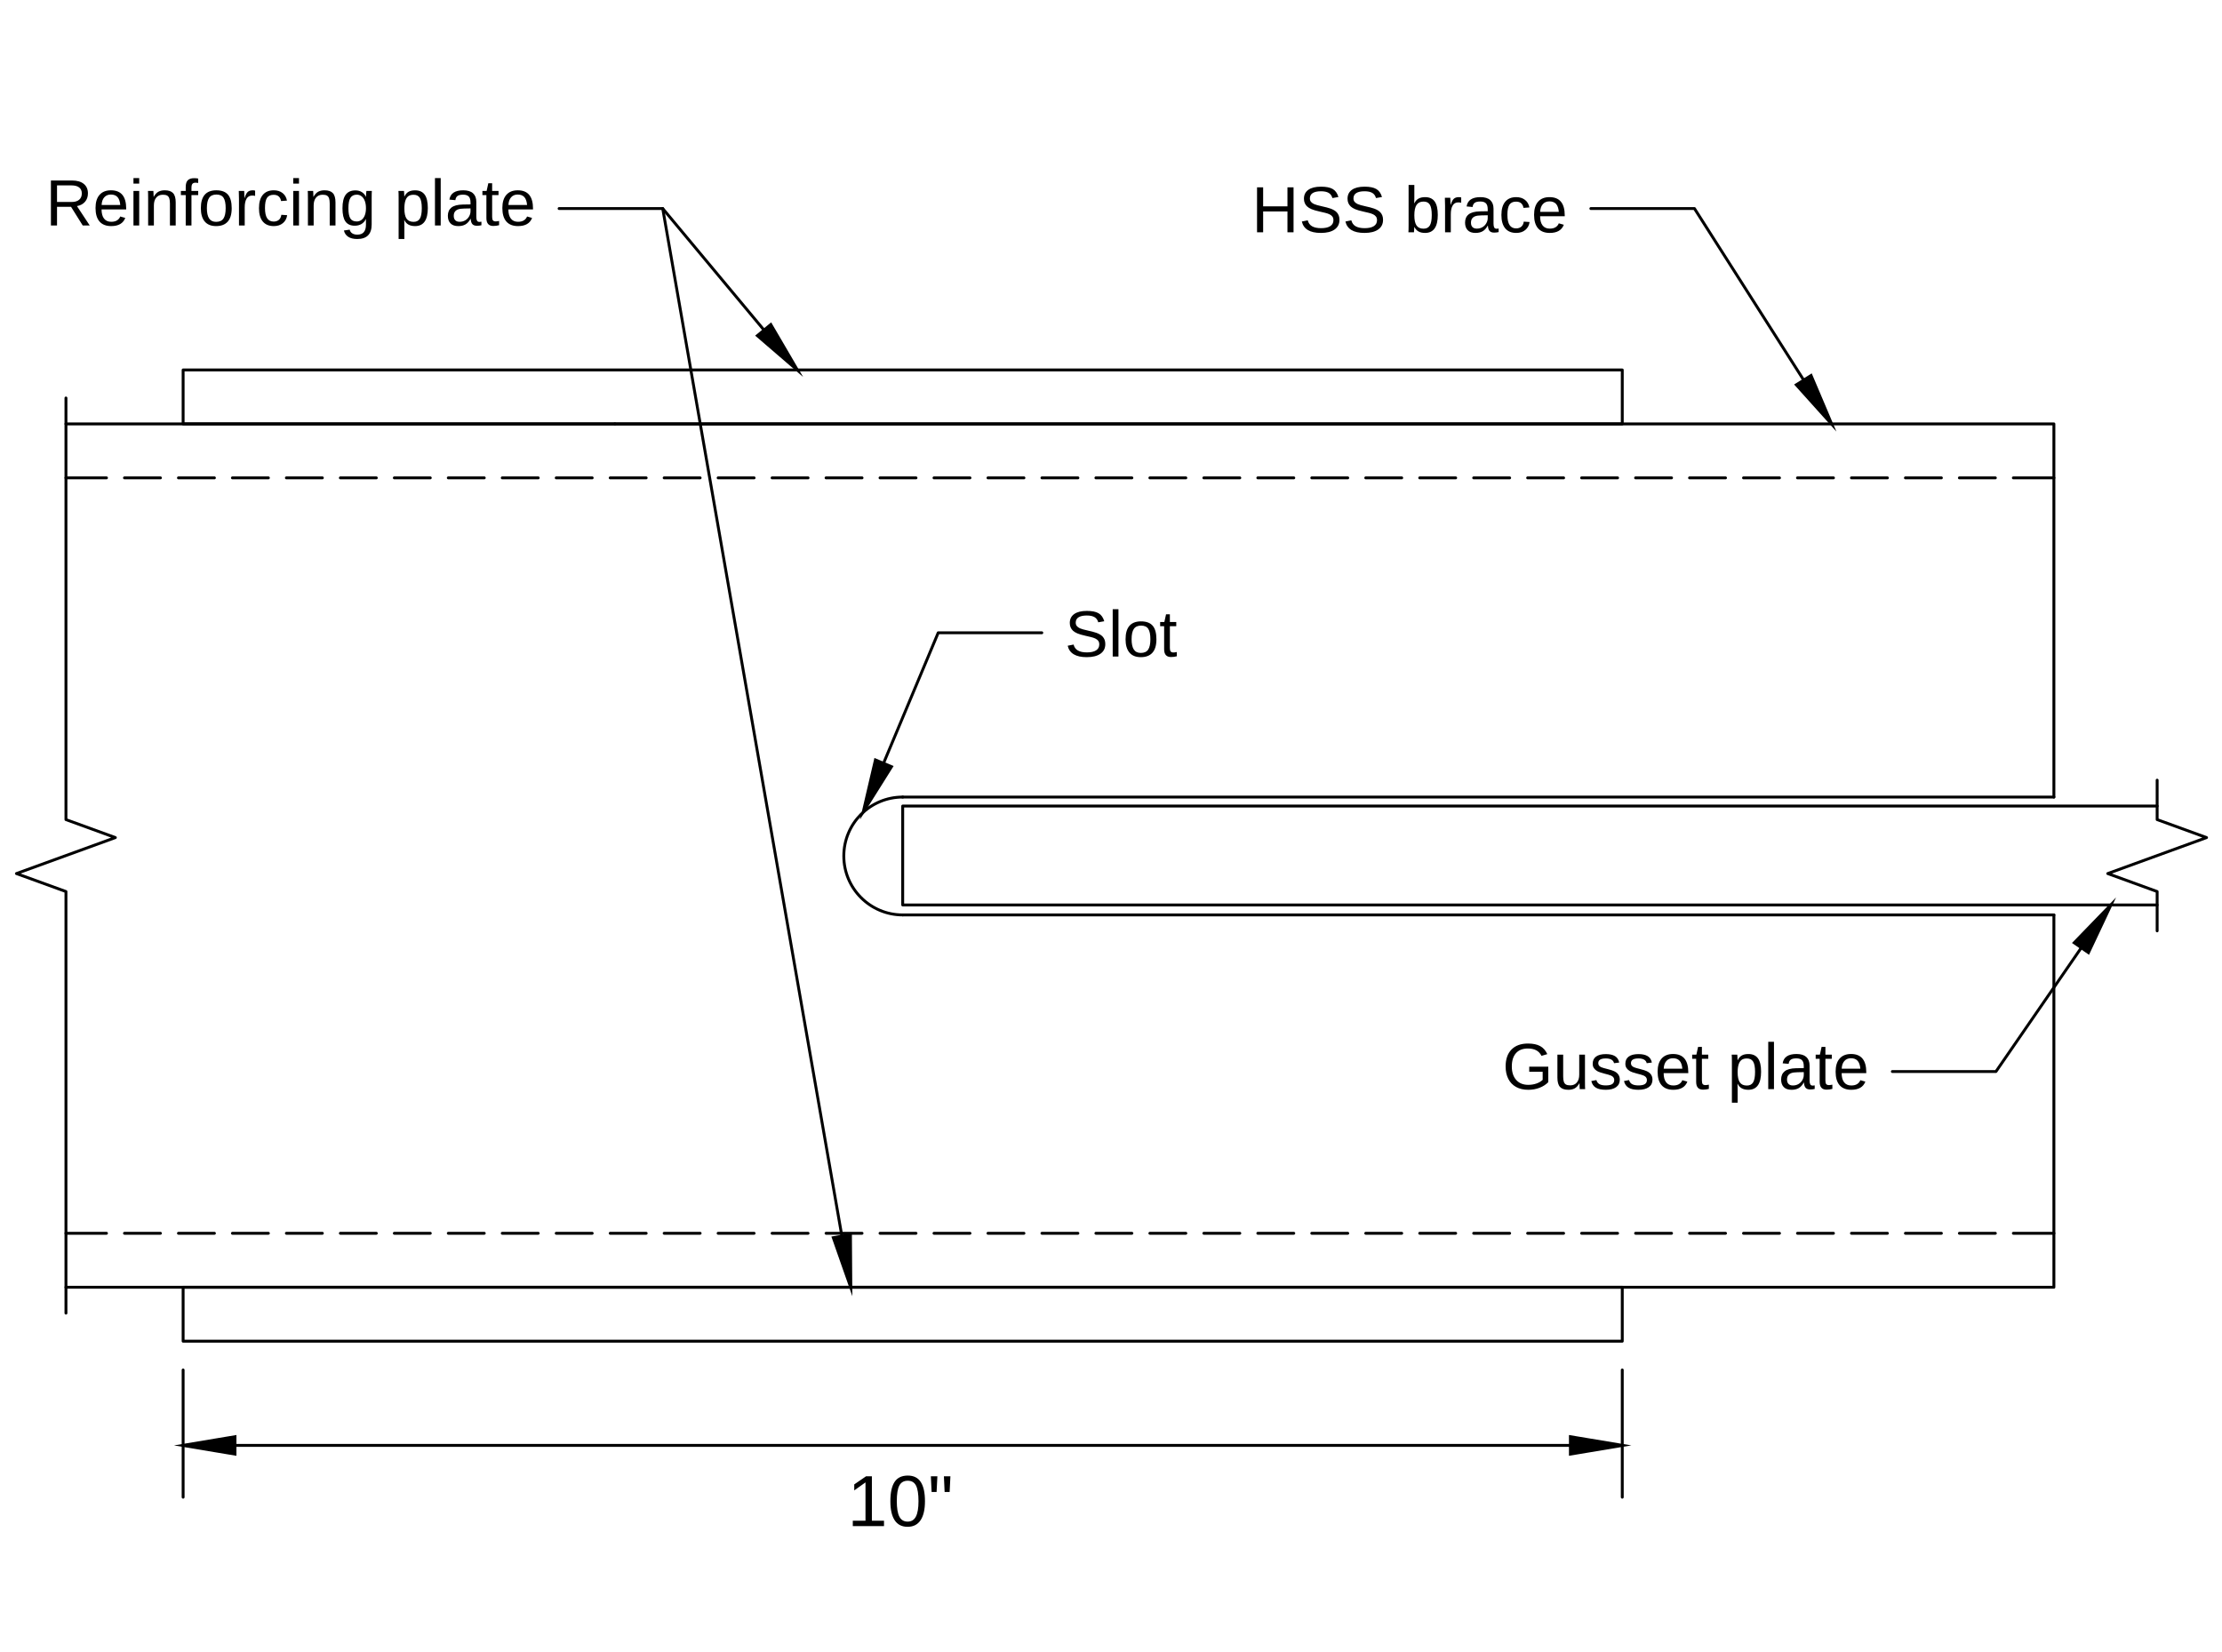
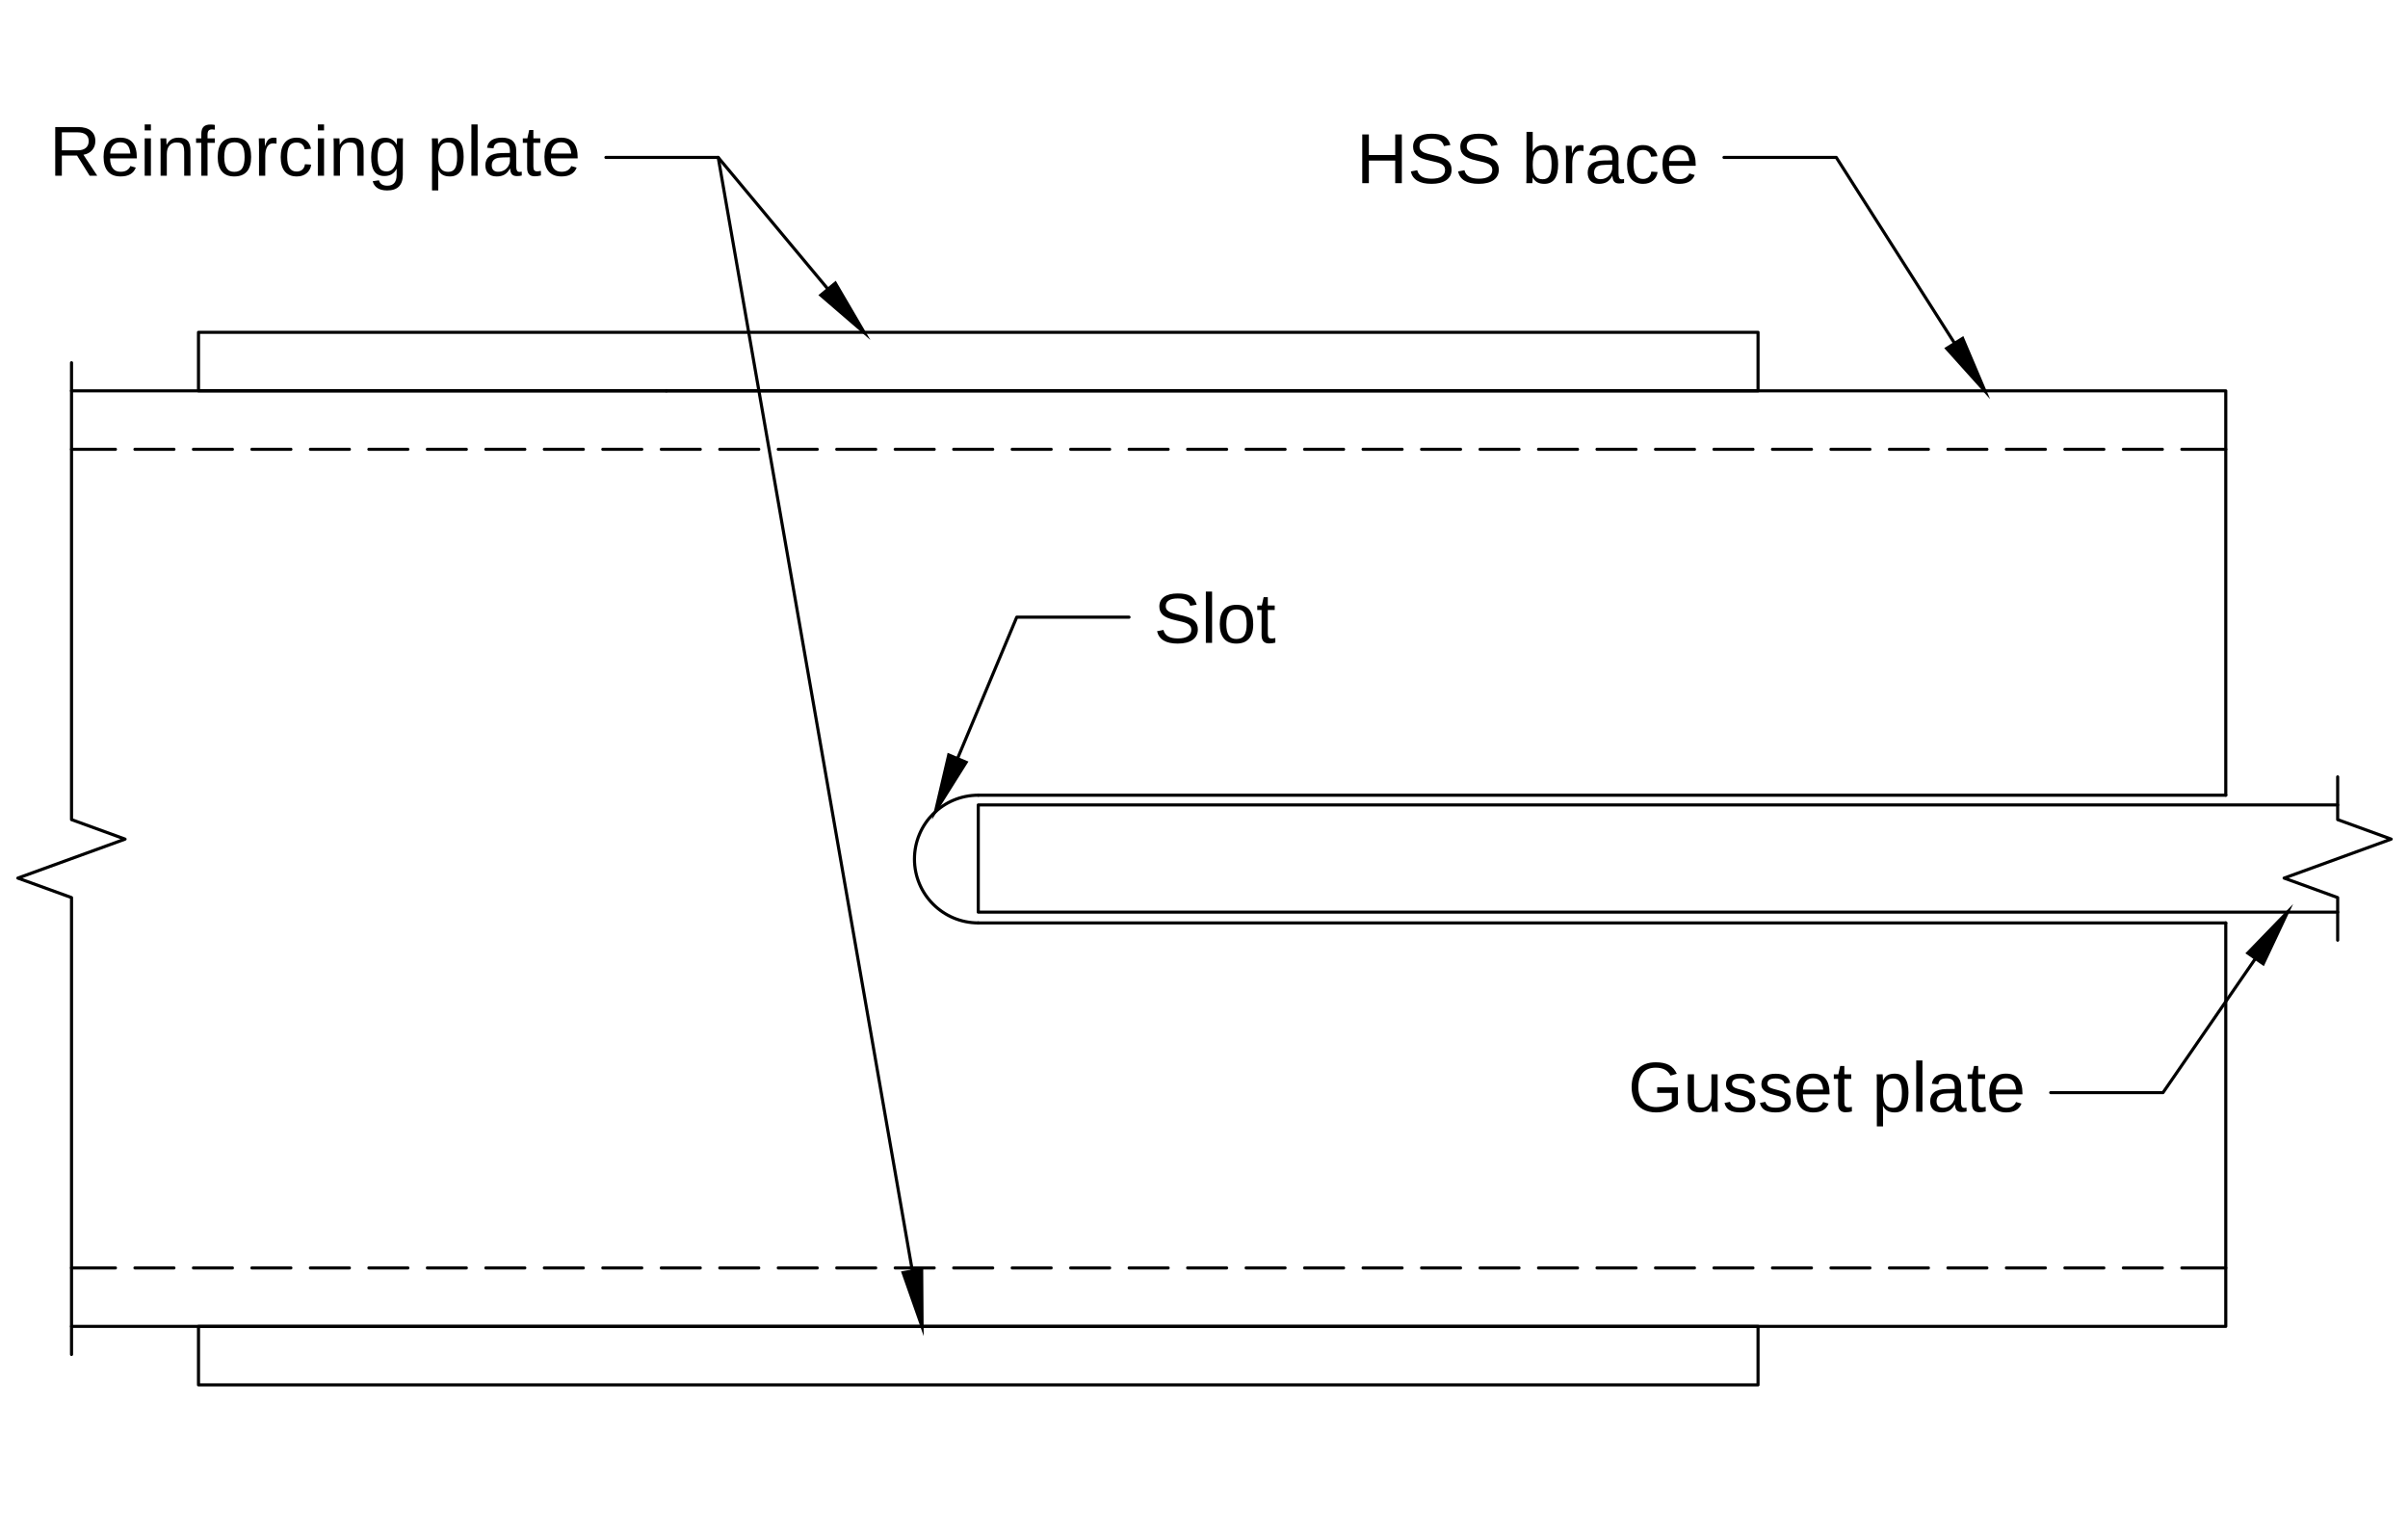
- <svg xmlns="http://www.w3.org/2000/svg" version="1.1" id="svg2" xml:space="preserve" width="741.108" height="550.886" viewBox="0 0 741.108 550.886">
+ <svg xmlns="http://www.w3.org/2000/svg" version="1.1" id="svg2" xml:space="preserve" width="741.141" height="473.263" viewBox="0 0 741.141 473.263">
  <defs id="defs6">
    <clipPath clipPathUnits="userSpaceOnUse" id="clipPath18">
      <path d="M 350,314 H 18848 V 24860 H 350 V 314" id="path16" />
    </clipPath>
    <clipPath clipPathUnits="userSpaceOnUse" id="clipPath194">
      <path d="M 350,314 H 18848 V 24860 H 350 V 314" id="path192" />
    </clipPath>
    <clipPath clipPathUnits="userSpaceOnUse" id="clipPath206">
      <path d="M 350,314 H 18848 V 24860 H 350 V 314" id="path204" />
    </clipPath>
+     <clipPath clipPathUnits="userSpaceOnUse" id="clipPath258">
+       <path d="M 0,0 H 20399 V 26399 H 0 V 0" id="path256" />
+     </clipPath>
+     <clipPath clipPathUnits="userSpaceOnUse" id="clipPath268">
+       <path d="M 0,0 H 20399 V 26399 H 0 V 0" id="path266" />
+     </clipPath>
    <clipPath clipPathUnits="userSpaceOnUse" id="clipPath276">
      <path d="M 0,0 H 20399 V 26399 H 0 V 0" id="path274" />
    </clipPath>
-     <clipPath clipPathUnits="userSpaceOnUse" id="clipPath286">
-       <path d="M 0,0 H 20399 V 26399 H 0 V 0" id="path284" />
-     </clipPath>
-     <clipPath clipPathUnits="userSpaceOnUse" id="clipPath294">
-       <path d="M 0,0 H 20399 V 26399 H 0 V 0" id="path292" />
-     </clipPath>
-     <clipPath clipPathUnits="userSpaceOnUse" id="clipPath306">
-       <path d="M 0,0 H 20399 V 26399 H 0 V 0" id="path304" />
+     <clipPath clipPathUnits="userSpaceOnUse" id="clipPath288">
+       <path d="M 0,0 H 20399 V 26399 H 0 V 0" id="path286" />
    </clipPath>
  </defs>
-   <g id="g10" transform="matrix(0.04,0,0,-0.04,-13.40248,740.1283)">
-     <g id="g12" transform="translate(0,-1000)">
+   <g id="g10" transform="matrix(0.04,0,0,-0.04,-13.3861,759.0222)">
+     <g id="g12">
      <g id="g14" clip-path="url(#clipPath18)">
        <path d="M 17461,11873 V 8768 H 885" style="fill:none;stroke:#000000;stroke-width:24;stroke-linecap:round;stroke-linejoin:round;stroke-miterlimit:10;stroke-dasharray:none;stroke-opacity:1" id="path20" />
        <path d="M 5462,15968 H 17461 V 12856" style="fill:none;stroke:#000000;stroke-width:24;stroke-linecap:round;stroke-linejoin:round;stroke-miterlimit:10;stroke-dasharray:none;stroke-opacity:1" id="path22" />
        <path d="m 17461,9218 h -338" style="fill:none;stroke:#000000;stroke-width:24;stroke-linecap:round;stroke-linejoin:round;stroke-miterlimit:10;stroke-dasharray:none;stroke-opacity:1" id="path24" />
        <path d="m 16973,9218 h -300" style="fill:none;stroke:#000000;stroke-width:24;stroke-linecap:round;stroke-linejoin:round;stroke-miterlimit:10;stroke-dasharray:none;stroke-opacity:1" id="path26" />
        <path d="m 16523,9218 h -300" style="fill:none;stroke:#000000;stroke-width:24;stroke-linecap:round;stroke-linejoin:round;stroke-miterlimit:10;stroke-dasharray:none;stroke-opacity:1" id="path28" />
        <path d="m 16073,9218 h -300" style="fill:none;stroke:#000000;stroke-width:24;stroke-linecap:round;stroke-linejoin:round;stroke-miterlimit:10;stroke-dasharray:none;stroke-opacity:1" id="path30" />
        <path d="m 15623,9218 h -300" style="fill:none;stroke:#000000;stroke-width:24;stroke-linecap:round;stroke-linejoin:round;stroke-miterlimit:10;stroke-dasharray:none;stroke-opacity:1" id="path32" />
        <path d="m 15173,9218 h -300" style="fill:none;stroke:#000000;stroke-width:24;stroke-linecap:round;stroke-linejoin:round;stroke-miterlimit:10;stroke-dasharray:none;stroke-opacity:1" id="path34" />
        <path d="m 14723,9218 h -300" style="fill:none;stroke:#000000;stroke-width:24;stroke-linecap:round;stroke-linejoin:round;stroke-miterlimit:10;stroke-dasharray:none;stroke-opacity:1" id="path36" />
        <path d="m 14273,9218 h -300" style="fill:none;stroke:#000000;stroke-width:24;stroke-linecap:round;stroke-linejoin:round;stroke-miterlimit:10;stroke-dasharray:none;stroke-opacity:1" id="path38" />
        <path d="m 13823,9218 h -300" style="fill:none;stroke:#000000;stroke-width:24;stroke-linecap:round;stroke-linejoin:round;stroke-miterlimit:10;stroke-dasharray:none;stroke-opacity:1" id="path40" />
        <path d="m 13373,9218 h -300" style="fill:none;stroke:#000000;stroke-width:24;stroke-linecap:round;stroke-linejoin:round;stroke-miterlimit:10;stroke-dasharray:none;stroke-opacity:1" id="path42" />
        <path d="m 12923,9218 h -300" style="fill:none;stroke:#000000;stroke-width:24;stroke-linecap:round;stroke-linejoin:round;stroke-miterlimit:10;stroke-dasharray:none;stroke-opacity:1" id="path44" />
        <path d="m 12473,9218 h -300" style="fill:none;stroke:#000000;stroke-width:24;stroke-linecap:round;stroke-linejoin:round;stroke-miterlimit:10;stroke-dasharray:none;stroke-opacity:1" id="path46" />
        <path d="m 12023,9218 h -300" style="fill:none;stroke:#000000;stroke-width:24;stroke-linecap:round;stroke-linejoin:round;stroke-miterlimit:10;stroke-dasharray:none;stroke-opacity:1" id="path48" />
        <path d="m 11573,9218 h -300" style="fill:none;stroke:#000000;stroke-width:24;stroke-linecap:round;stroke-linejoin:round;stroke-miterlimit:10;stroke-dasharray:none;stroke-opacity:1" id="path50" />
        <path d="m 11123,9218 h -300" style="fill:none;stroke:#000000;stroke-width:24;stroke-linecap:round;stroke-linejoin:round;stroke-miterlimit:10;stroke-dasharray:none;stroke-opacity:1" id="path52" />
        <path d="m 10673,9218 h -300" style="fill:none;stroke:#000000;stroke-width:24;stroke-linecap:round;stroke-linejoin:round;stroke-miterlimit:10;stroke-dasharray:none;stroke-opacity:1" id="path54" />
        <path d="M 10223,9218 H 9923" style="fill:none;stroke:#000000;stroke-width:24;stroke-linecap:round;stroke-linejoin:round;stroke-miterlimit:10;stroke-dasharray:none;stroke-opacity:1" id="path56" />
        <path d="M 9773,9218 H 9473" style="fill:none;stroke:#000000;stroke-width:24;stroke-linecap:round;stroke-linejoin:round;stroke-miterlimit:10;stroke-dasharray:none;stroke-opacity:1" id="path58" />
        <path d="M 9323,9218 H 9023" style="fill:none;stroke:#000000;stroke-width:24;stroke-linecap:round;stroke-linejoin:round;stroke-miterlimit:10;stroke-dasharray:none;stroke-opacity:1" id="path60" />
        <path d="M 8873,9218 H 8573" style="fill:none;stroke:#000000;stroke-width:24;stroke-linecap:round;stroke-linejoin:round;stroke-miterlimit:10;stroke-dasharray:none;stroke-opacity:1" id="path62" />
        <path d="M 8423,9218 H 8123" style="fill:none;stroke:#000000;stroke-width:24;stroke-linecap:round;stroke-linejoin:round;stroke-miterlimit:10;stroke-dasharray:none;stroke-opacity:1" id="path64" />
        <path d="M 7973,9218 H 7673" style="fill:none;stroke:#000000;stroke-width:24;stroke-linecap:round;stroke-linejoin:round;stroke-miterlimit:10;stroke-dasharray:none;stroke-opacity:1" id="path66" />
        <path d="M 7523,9218 H 7223" style="fill:none;stroke:#000000;stroke-width:24;stroke-linecap:round;stroke-linejoin:round;stroke-miterlimit:10;stroke-dasharray:none;stroke-opacity:1" id="path68" />
        <path d="M 7073,9218 H 6773" style="fill:none;stroke:#000000;stroke-width:24;stroke-linecap:round;stroke-linejoin:round;stroke-miterlimit:10;stroke-dasharray:none;stroke-opacity:1" id="path70" />
        <path d="M 6623,9218 H 6323" style="fill:none;stroke:#000000;stroke-width:24;stroke-linecap:round;stroke-linejoin:round;stroke-miterlimit:10;stroke-dasharray:none;stroke-opacity:1" id="path72" />
        <path d="M 6173,9218 H 5873" style="fill:none;stroke:#000000;stroke-width:24;stroke-linecap:round;stroke-linejoin:round;stroke-miterlimit:10;stroke-dasharray:none;stroke-opacity:1" id="path74" />
        <path d="M 5723,9218 H 5423" style="fill:none;stroke:#000000;stroke-width:24;stroke-linecap:round;stroke-linejoin:round;stroke-miterlimit:10;stroke-dasharray:none;stroke-opacity:1" id="path76" />
        <path d="M 5273,9218 H 4973" style="fill:none;stroke:#000000;stroke-width:24;stroke-linecap:round;stroke-linejoin:round;stroke-miterlimit:10;stroke-dasharray:none;stroke-opacity:1" id="path78" />
        <path d="M 4823,9218 H 4523" style="fill:none;stroke:#000000;stroke-width:24;stroke-linecap:round;stroke-linejoin:round;stroke-miterlimit:10;stroke-dasharray:none;stroke-opacity:1" id="path80" />
        <path d="M 4373,9218 H 4073" style="fill:none;stroke:#000000;stroke-width:24;stroke-linecap:round;stroke-linejoin:round;stroke-miterlimit:10;stroke-dasharray:none;stroke-opacity:1" id="path82" />
        <path d="M 3923,9218 H 3623" style="fill:none;stroke:#000000;stroke-width:24;stroke-linecap:round;stroke-linejoin:round;stroke-miterlimit:10;stroke-dasharray:none;stroke-opacity:1" id="path84" />
        <path d="M 3473,9218 H 3173" style="fill:none;stroke:#000000;stroke-width:24;stroke-linecap:round;stroke-linejoin:round;stroke-miterlimit:10;stroke-dasharray:none;stroke-opacity:1" id="path86" />
        <path d="M 3023,9218 H 2723" style="fill:none;stroke:#000000;stroke-width:24;stroke-linecap:round;stroke-linejoin:round;stroke-miterlimit:10;stroke-dasharray:none;stroke-opacity:1" id="path88" />
        <path d="M 2573,9218 H 2273" style="fill:none;stroke:#000000;stroke-width:24;stroke-linecap:round;stroke-linejoin:round;stroke-miterlimit:10;stroke-dasharray:none;stroke-opacity:1" id="path90" />
        <path d="M 2123,9218 H 1823" style="fill:none;stroke:#000000;stroke-width:24;stroke-linecap:round;stroke-linejoin:round;stroke-miterlimit:10;stroke-dasharray:none;stroke-opacity:1" id="path92" />
        <path d="M 1673,9218 H 1373" style="fill:none;stroke:#000000;stroke-width:24;stroke-linecap:round;stroke-linejoin:round;stroke-miterlimit:10;stroke-dasharray:none;stroke-opacity:1" id="path94" />
        <path d="M 1223,9218 H 885" style="fill:none;stroke:#000000;stroke-width:24;stroke-linecap:round;stroke-linejoin:round;stroke-miterlimit:10;stroke-dasharray:none;stroke-opacity:1" id="path96" />
        <path d="m 17461,15518 h -338" style="fill:none;stroke:#000000;stroke-width:24;stroke-linecap:round;stroke-linejoin:round;stroke-miterlimit:10;stroke-dasharray:none;stroke-opacity:1" id="path98" />
        <path d="m 16973,15518 h -300" style="fill:none;stroke:#000000;stroke-width:24;stroke-linecap:round;stroke-linejoin:round;stroke-miterlimit:10;stroke-dasharray:none;stroke-opacity:1" id="path100" />
        <path d="m 16523,15518 h -300" style="fill:none;stroke:#000000;stroke-width:24;stroke-linecap:round;stroke-linejoin:round;stroke-miterlimit:10;stroke-dasharray:none;stroke-opacity:1" id="path102" />
        <path d="m 16073,15518 h -300" style="fill:none;stroke:#000000;stroke-width:24;stroke-linecap:round;stroke-linejoin:round;stroke-miterlimit:10;stroke-dasharray:none;stroke-opacity:1" id="path104" />
        <path d="m 15623,15518 h -300" style="fill:none;stroke:#000000;stroke-width:24;stroke-linecap:round;stroke-linejoin:round;stroke-miterlimit:10;stroke-dasharray:none;stroke-opacity:1" id="path106" />
        <path d="m 15173,15518 h -300" style="fill:none;stroke:#000000;stroke-width:24;stroke-linecap:round;stroke-linejoin:round;stroke-miterlimit:10;stroke-dasharray:none;stroke-opacity:1" id="path108" />
        <path d="m 14723,15518 h -300" style="fill:none;stroke:#000000;stroke-width:24;stroke-linecap:round;stroke-linejoin:round;stroke-miterlimit:10;stroke-dasharray:none;stroke-opacity:1" id="path110" />
        <path d="m 14273,15518 h -300" style="fill:none;stroke:#000000;stroke-width:24;stroke-linecap:round;stroke-linejoin:round;stroke-miterlimit:10;stroke-dasharray:none;stroke-opacity:1" id="path112" />
        <path d="m 13823,15518 h -300" style="fill:none;stroke:#000000;stroke-width:24;stroke-linecap:round;stroke-linejoin:round;stroke-miterlimit:10;stroke-dasharray:none;stroke-opacity:1" id="path114" />
        <path d="m 13373,15518 h -300" style="fill:none;stroke:#000000;stroke-width:24;stroke-linecap:round;stroke-linejoin:round;stroke-miterlimit:10;stroke-dasharray:none;stroke-opacity:1" id="path116" />
        <path d="m 12923,15518 h -300" style="fill:none;stroke:#000000;stroke-width:24;stroke-linecap:round;stroke-linejoin:round;stroke-miterlimit:10;stroke-dasharray:none;stroke-opacity:1" id="path118" />
        <path d="m 12473,15518 h -300" style="fill:none;stroke:#000000;stroke-width:24;stroke-linecap:round;stroke-linejoin:round;stroke-miterlimit:10;stroke-dasharray:none;stroke-opacity:1" id="path120" />
        <path d="m 12023,15518 h -300" style="fill:none;stroke:#000000;stroke-width:24;stroke-linecap:round;stroke-linejoin:round;stroke-miterlimit:10;stroke-dasharray:none;stroke-opacity:1" id="path122" />
        <path d="m 11573,15518 h -300" style="fill:none;stroke:#000000;stroke-width:24;stroke-linecap:round;stroke-linejoin:round;stroke-miterlimit:10;stroke-dasharray:none;stroke-opacity:1" id="path124" />
        <path d="m 11123,15518 h -300" style="fill:none;stroke:#000000;stroke-width:24;stroke-linecap:round;stroke-linejoin:round;stroke-miterlimit:10;stroke-dasharray:none;stroke-opacity:1" id="path126" />
        <path d="m 10673,15518 h -300" style="fill:none;stroke:#000000;stroke-width:24;stroke-linecap:round;stroke-linejoin:round;stroke-miterlimit:10;stroke-dasharray:none;stroke-opacity:1" id="path128" />
        <path d="M 10223,15518 H 9923" style="fill:none;stroke:#000000;stroke-width:24;stroke-linecap:round;stroke-linejoin:round;stroke-miterlimit:10;stroke-dasharray:none;stroke-opacity:1" id="path130" />
        <path d="M 9773,15518 H 9473" style="fill:none;stroke:#000000;stroke-width:24;stroke-linecap:round;stroke-linejoin:round;stroke-miterlimit:10;stroke-dasharray:none;stroke-opacity:1" id="path132" />
        <path d="M 9323,15518 H 9023" style="fill:none;stroke:#000000;stroke-width:24;stroke-linecap:round;stroke-linejoin:round;stroke-miterlimit:10;stroke-dasharray:none;stroke-opacity:1" id="path134" />
        <path d="M 8873,15518 H 8573" style="fill:none;stroke:#000000;stroke-width:24;stroke-linecap:round;stroke-linejoin:round;stroke-miterlimit:10;stroke-dasharray:none;stroke-opacity:1" id="path136" />
        <path d="M 8423,15518 H 8123" style="fill:none;stroke:#000000;stroke-width:24;stroke-linecap:round;stroke-linejoin:round;stroke-miterlimit:10;stroke-dasharray:none;stroke-opacity:1" id="path138" />
        <path d="M 7973,15518 H 7673" style="fill:none;stroke:#000000;stroke-width:24;stroke-linecap:round;stroke-linejoin:round;stroke-miterlimit:10;stroke-dasharray:none;stroke-opacity:1" id="path140" />
        <path d="M 7523,15518 H 7223" style="fill:none;stroke:#000000;stroke-width:24;stroke-linecap:round;stroke-linejoin:round;stroke-miterlimit:10;stroke-dasharray:none;stroke-opacity:1" id="path142" />
        <path d="M 7073,15518 H 6773" style="fill:none;stroke:#000000;stroke-width:24;stroke-linecap:round;stroke-linejoin:round;stroke-miterlimit:10;stroke-dasharray:none;stroke-opacity:1" id="path144" />
        <path d="M 6623,15518 H 6323" style="fill:none;stroke:#000000;stroke-width:24;stroke-linecap:round;stroke-linejoin:round;stroke-miterlimit:10;stroke-dasharray:none;stroke-opacity:1" id="path146" />
        <path d="M 6173,15518 H 5873" style="fill:none;stroke:#000000;stroke-width:24;stroke-linecap:round;stroke-linejoin:round;stroke-miterlimit:10;stroke-dasharray:none;stroke-opacity:1" id="path148" />
        <path d="M 5723,15518 H 5423" style="fill:none;stroke:#000000;stroke-width:24;stroke-linecap:round;stroke-linejoin:round;stroke-miterlimit:10;stroke-dasharray:none;stroke-opacity:1" id="path150" />
        <path d="M 5273,15518 H 4973" style="fill:none;stroke:#000000;stroke-width:24;stroke-linecap:round;stroke-linejoin:round;stroke-miterlimit:10;stroke-dasharray:none;stroke-opacity:1" id="path152" />
        <path d="M 4823,15518 H 4523" style="fill:none;stroke:#000000;stroke-width:24;stroke-linecap:round;stroke-linejoin:round;stroke-miterlimit:10;stroke-dasharray:none;stroke-opacity:1" id="path154" />
        <path d="M 4373,15518 H 4073" style="fill:none;stroke:#000000;stroke-width:24;stroke-linecap:round;stroke-linejoin:round;stroke-miterlimit:10;stroke-dasharray:none;stroke-opacity:1" id="path156" />
        <path d="M 3923,15518 H 3623" style="fill:none;stroke:#000000;stroke-width:24;stroke-linecap:round;stroke-linejoin:round;stroke-miterlimit:10;stroke-dasharray:none;stroke-opacity:1" id="path158" />
        <path d="M 3473,15518 H 3173" style="fill:none;stroke:#000000;stroke-width:24;stroke-linecap:round;stroke-linejoin:round;stroke-miterlimit:10;stroke-dasharray:none;stroke-opacity:1" id="path160" />
        <path d="M 3023,15518 H 2723" style="fill:none;stroke:#000000;stroke-width:24;stroke-linecap:round;stroke-linejoin:round;stroke-miterlimit:10;stroke-dasharray:none;stroke-opacity:1" id="path162" />
        <path d="M 2573,15518 H 2273" style="fill:none;stroke:#000000;stroke-width:24;stroke-linecap:round;stroke-linejoin:round;stroke-miterlimit:10;stroke-dasharray:none;stroke-opacity:1" id="path164" />
        <path d="M 2123,15518 H 1823" style="fill:none;stroke:#000000;stroke-width:24;stroke-linecap:round;stroke-linejoin:round;stroke-miterlimit:10;stroke-dasharray:none;stroke-opacity:1" id="path166" />
        <path d="M 1673,15518 H 1373" style="fill:none;stroke:#000000;stroke-width:24;stroke-linecap:round;stroke-linejoin:round;stroke-miterlimit:10;stroke-dasharray:none;stroke-opacity:1" id="path168" />
        <path d="M 1223,15518 H 885" style="fill:none;stroke:#000000;stroke-width:24;stroke-linecap:round;stroke-linejoin:round;stroke-miterlimit:10;stroke-dasharray:none;stroke-opacity:1" id="path170" />
        <path d="M 18322,11956 H 7862 v 825 h 10460" style="fill:none;stroke:#000000;stroke-width:24;stroke-linecap:round;stroke-linejoin:round;stroke-miterlimit:10;stroke-dasharray:none;stroke-opacity:1" id="path172" />
        <path d="m 18322,12997 v -329 l 412,-150 -824,-300 412,-150 v -328" style="fill:none;stroke:#000000;stroke-width:24;stroke-linecap:round;stroke-linejoin:round;stroke-miterlimit:10;stroke-dasharray:none;stroke-opacity:1" id="path174" />
        <path d="m 885,16184 v -3516 l 412,-150 -825,-300 413,-150 V 8552" style="fill:none;stroke:#000000;stroke-width:24;stroke-linecap:round;stroke-linejoin:round;stroke-miterlimit:10;stroke-dasharray:none;stroke-opacity:1" id="path176" />
        <path d="m 1862,15968 h 12000 v 450 H 1862 v -450" style="fill:none;stroke:#000000;stroke-width:24;stroke-linecap:round;stroke-linejoin:round;stroke-miterlimit:10;stroke-dasharray:none;stroke-opacity:1" id="path178" />
        <path d="M 17461,12856 H 7862" style="fill:none;stroke:#000000;stroke-width:24;stroke-linecap:round;stroke-linejoin:round;stroke-miterlimit:10;stroke-dasharray:none;stroke-opacity:1" id="path180" />
        <path d="M 17461,11873 H 7862" style="fill:none;stroke:#000000;stroke-width:24;stroke-linecap:round;stroke-linejoin:round;stroke-miterlimit:10;stroke-dasharray:none;stroke-opacity:1" id="path182" />
        <path d="m 7862.5,12856 c -271.448,0 -491.5,-220.052 -491.5,-491.5 0,-271.448 220.052,-491.5 491.5,-491.5" style="fill:none;stroke:#000000;stroke-width:24;stroke-linecap:round;stroke-linejoin:round;stroke-miterlimit:10;stroke-dasharray:none;stroke-opacity:1" id="path184" />
        <path d="M 5462,15968 H 885" style="fill:none;stroke:#000000;stroke-width:24;stroke-linecap:round;stroke-linejoin:round;stroke-miterlimit:10;stroke-dasharray:none;stroke-opacity:1" id="path186" />
      </g>
    </g>
-     <g id="g188" transform="translate(0,-1000)">
+     <g id="g188">
      <g id="g190" clip-path="url(#clipPath194)">
        <text transform="matrix(1,0,0,-1,715,17623)" style="font-variant:normal;font-weight:normal;font-size:544.837px;font-family:Arial;-inkscape-font-specification:ArialMT;writing-mode:lr-tb;fill:#000000;fill-opacity:1;fill-rule:nonzero;stroke:none" id="text198">
          <tspan x="0 393.372 696.302 817.255 1120.185 1271.649 1574.579 1756.01 2028.428 2149.382 2452.311 2755.241 2906.705 3209.635 3330.589 3633.518 3784.983" y="0" id="tspan196">Reinforcing plate</tspan>
        </text>
      </g>
    </g>
-     <g id="g200" transform="translate(0,-1000)">
+     <g id="g200">
      <g id="g202" clip-path="url(#clipPath206)">
        <g id="g208">
          <path d="m 6762,16796 221,-378 -332,286 z" style="fill:#000000;fill-opacity:1;fill-rule:nonzero;stroke:#000000;stroke-width:25;stroke-linecap:butt;stroke-linejoin:miter;stroke-miterlimit:10;stroke-dasharray:none;stroke-opacity:1" id="path210" />
        </g>
        <path d="m 6706,16750 -845,1014" style="fill:none;stroke:#000000;stroke-width:24;stroke-linecap:round;stroke-linejoin:round;stroke-miterlimit:10;stroke-dasharray:none;stroke-opacity:1" id="path212" />
        <g id="g214">
          <path d="m 7426,9206 3,-438 -145,413 z" style="fill:#000000;fill-opacity:1;fill-rule:nonzero;stroke:#000000;stroke-width:25;stroke-linecap:round;stroke-linejoin:miter;stroke-miterlimit:10;stroke-dasharray:none;stroke-opacity:1" id="path216" />
        </g>
        <path d="M 7355,9194 5861,17764 H 4997" style="fill:none;stroke:#000000;stroke-width:24;stroke-linecap:round;stroke-linejoin:round;stroke-miterlimit:10;stroke-dasharray:none;stroke-opacity:1" id="path218" />
        <path d="M 1862,8768 H 13862 V 8318 H 1862 v 450" style="fill:none;stroke:#000000;stroke-width:24;stroke-linecap:round;stroke-linejoin:round;stroke-miterlimit:10;stroke-dasharray:none;stroke-opacity:1" id="path220" />
-         <path d="M 1862,8078 V 7017" style="fill:none;stroke:#000000;stroke-width:24;stroke-linecap:round;stroke-linejoin:round;stroke-miterlimit:10;stroke-dasharray:none;stroke-opacity:1" id="path222" />
-         <path d="M 13862,8078 V 7017" style="fill:none;stroke:#000000;stroke-width:24;stroke-linecap:round;stroke-linejoin:round;stroke-miterlimit:10;stroke-dasharray:none;stroke-opacity:1" id="path224" />
-         <path d="M 2294,7449 H 13430" style="fill:none;stroke:#000000;stroke-width:24;stroke-linecap:round;stroke-linejoin:round;stroke-miterlimit:10;stroke-dasharray:none;stroke-opacity:1" id="path226" />
-         <g id="g228">
-           <path d="m 2294,7521 v -144 l -432,72 z" style="fill:#000000;fill-opacity:1;fill-rule:nonzero;stroke:#000000;stroke-width:25;stroke-linecap:round;stroke-linejoin:miter;stroke-miterlimit:10;stroke-dasharray:none;stroke-opacity:1" id="path230" />
+         <text transform="matrix(1,0,0,-1,10772,17566)" style="font-variant:normal;font-weight:normal;font-size:544.837px;font-family:Arial;-inkscape-font-specification:ArialMT;writing-mode:lr-tb;fill:#000000;fill-opacity:1;fill-rule:nonzero;stroke:none" id="text224">
+           <tspan x="0 393.372 756.779 1120.185 1271.649 1574.579 1756.01 2058.939 2331.357" y="0" id="tspan222">HSS brace</tspan>
+         </text>
+         <g id="g226">
+           <path d="m 15436,16371 171,-403 -293,326 z" style="fill:#000000;fill-opacity:1;fill-rule:nonzero;stroke:#000000;stroke-width:25;stroke-linecap:round;stroke-linejoin:miter;stroke-miterlimit:10;stroke-dasharray:none;stroke-opacity:1" id="path228" />
        </g>
-         <g id="g232">
-           <path d="m 13430,7521 v -144 l 432,72 z" style="fill:#000000;fill-opacity:1;fill-rule:nonzero;stroke:#000000;stroke-width:25;stroke-linecap:round;stroke-linejoin:miter;stroke-miterlimit:10;stroke-dasharray:none;stroke-opacity:1" id="path234" />
+         <path d="m 15375,16333 -911,1431 h -864" style="fill:none;stroke:#000000;stroke-width:24;stroke-linecap:round;stroke-linejoin:round;stroke-miterlimit:10;stroke-dasharray:none;stroke-opacity:1" id="path230" />
+         <text transform="matrix(1,0,0,-1,9213,14028)" style="font-variant:normal;font-weight:normal;font-size:544.837px;font-family:Arial;-inkscape-font-specification:ArialMT;writing-mode:lr-tb;fill:#000000;fill-opacity:1;fill-rule:nonzero;stroke:none" id="text234">
+           <tspan x="0 363.406 484.36 787.289" y="0" id="tspan232">Slot</tspan>
+         </text>
+         <g id="g236">
+           <path d="m 7768,13109 -233,-371 100,427 z" style="fill:#000000;fill-opacity:1;fill-rule:nonzero;stroke:#000000;stroke-width:25;stroke-linecap:round;stroke-linejoin:miter;stroke-miterlimit:10;stroke-dasharray:none;stroke-opacity:1" id="path238" />
        </g>
-         <text transform="matrix(1,0,0,-1,7400,6776)" style="font-variant:normal;font-weight:normal;font-size:603.512px;font-family:Arial;-inkscape-font-specification:ArialMT;writing-mode:lr-tb;fill:#000000;fill-opacity:1;fill-rule:nonzero;stroke:none" id="text238">
-           <tspan x="0 335.553 671.105" y="0" id="tspan236">10"</tspan>
+         <path d="m 7702,13137 456,1089 h 864" style="fill:none;stroke:#000000;stroke-width:24;stroke-linecap:round;stroke-linejoin:round;stroke-miterlimit:10;stroke-dasharray:none;stroke-opacity:1" id="path240" />
+         <text transform="matrix(1,0,0,-1,12862,10420)" style="font-variant:normal;font-weight:normal;font-size:544.837px;font-family:Arial;-inkscape-font-specification:ArialMT;writing-mode:lr-tb;fill:#000000;fill-opacity:1;fill-rule:nonzero;stroke:none" id="text244">
+           <tspan x="0 423.883 726.813 999.231 1271.649 1574.579 1726.044 1877.508 2180.438 2301.392 2604.321 2755.786" y="0" id="tspan242">Gusset plate</tspan>
        </text>
-         <text transform="matrix(1,0,0,-1,10772,17566)" style="font-variant:normal;font-weight:normal;font-size:544.837px;font-family:Arial;-inkscape-font-specification:ArialMT;writing-mode:lr-tb;fill:#000000;fill-opacity:1;fill-rule:nonzero;stroke:none" id="text242">
-           <tspan x="0 393.372 756.779 1120.185 1271.649 1574.579 1756.01 2058.939 2331.357" y="0" id="tspan240">HSS brace</tspan>
-         </text>
-         <g id="g244">
-           <path d="m 15436,16371 171,-403 -293,326 z" style="fill:#000000;fill-opacity:1;fill-rule:nonzero;stroke:#000000;stroke-width:25;stroke-linecap:round;stroke-linejoin:miter;stroke-miterlimit:10;stroke-dasharray:none;stroke-opacity:1" id="path246" />
+         <g id="g246">
+           <path d="m 17631,11641 305,315 -187,-397 z" style="fill:#000000;fill-opacity:1;fill-rule:nonzero;stroke:#000000;stroke-width:25;stroke-linecap:round;stroke-linejoin:miter;stroke-miterlimit:10;stroke-dasharray:none;stroke-opacity:1" id="path248" />
        </g>
-         <path d="m 15375,16333 -911,1431 h -864" style="fill:none;stroke:#000000;stroke-width:24;stroke-linecap:round;stroke-linejoin:round;stroke-miterlimit:10;stroke-dasharray:none;stroke-opacity:1" id="path248" />
-         <text transform="matrix(1,0,0,-1,9213,14028)" style="font-variant:normal;font-weight:normal;font-size:544.837px;font-family:Arial;-inkscape-font-specification:ArialMT;writing-mode:lr-tb;fill:#000000;fill-opacity:1;fill-rule:nonzero;stroke:none" id="text252">
-           <tspan x="0 363.406 484.36 787.289" y="0" id="tspan250">Slot</tspan>
-         </text>
-         <g id="g254">
-           <path d="m 7768,13109 -233,-371 100,427 z" style="fill:#000000;fill-opacity:1;fill-rule:nonzero;stroke:#000000;stroke-width:25;stroke-linecap:round;stroke-linejoin:miter;stroke-miterlimit:10;stroke-dasharray:none;stroke-opacity:1" id="path256" />
-         </g>
-         <path d="m 7702,13137 456,1089 h 864" style="fill:none;stroke:#000000;stroke-width:24;stroke-linecap:round;stroke-linejoin:round;stroke-miterlimit:10;stroke-dasharray:none;stroke-opacity:1" id="path258" />
-         <text transform="matrix(1,0,0,-1,12862,10420)" style="font-variant:normal;font-weight:normal;font-size:544.837px;font-family:Arial;-inkscape-font-specification:ArialMT;writing-mode:lr-tb;fill:#000000;fill-opacity:1;fill-rule:nonzero;stroke:none" id="text262">
-           <tspan x="0 423.883 726.813 999.231 1271.649 1574.579 1726.044 1877.508 2180.438 2301.392 2604.321 2755.786" y="0" id="tspan260">Gusset plate</tspan>
-         </text>
-         <g id="g264">
-           <path d="m 17631,11641 305,315 -187,-397 z" style="fill:#000000;fill-opacity:1;fill-rule:nonzero;stroke:#000000;stroke-width:25;stroke-linecap:round;stroke-linejoin:miter;stroke-miterlimit:10;stroke-dasharray:none;stroke-opacity:1" id="path266" />
-         </g>
-         <path d="m 17690,11600 -712,-1033 h -864" style="fill:none;stroke:#000000;stroke-width:24;stroke-linecap:round;stroke-linejoin:round;stroke-miterlimit:10;stroke-dasharray:none;stroke-opacity:1" id="path268" />
+         <path d="m 17690,11600 -712,-1033 h -864" style="fill:none;stroke:#000000;stroke-width:24;stroke-linecap:round;stroke-linejoin:round;stroke-miterlimit:10;stroke-dasharray:none;stroke-opacity:1" id="path250" />
      </g>
    </g>
-     <g id="g280">
-       <g id="g282" clip-path="url(#clipPath286)" />
+     <g id="g262">
+       <g id="g264" clip-path="url(#clipPath268)" />
    </g>
  </g>
</svg>
